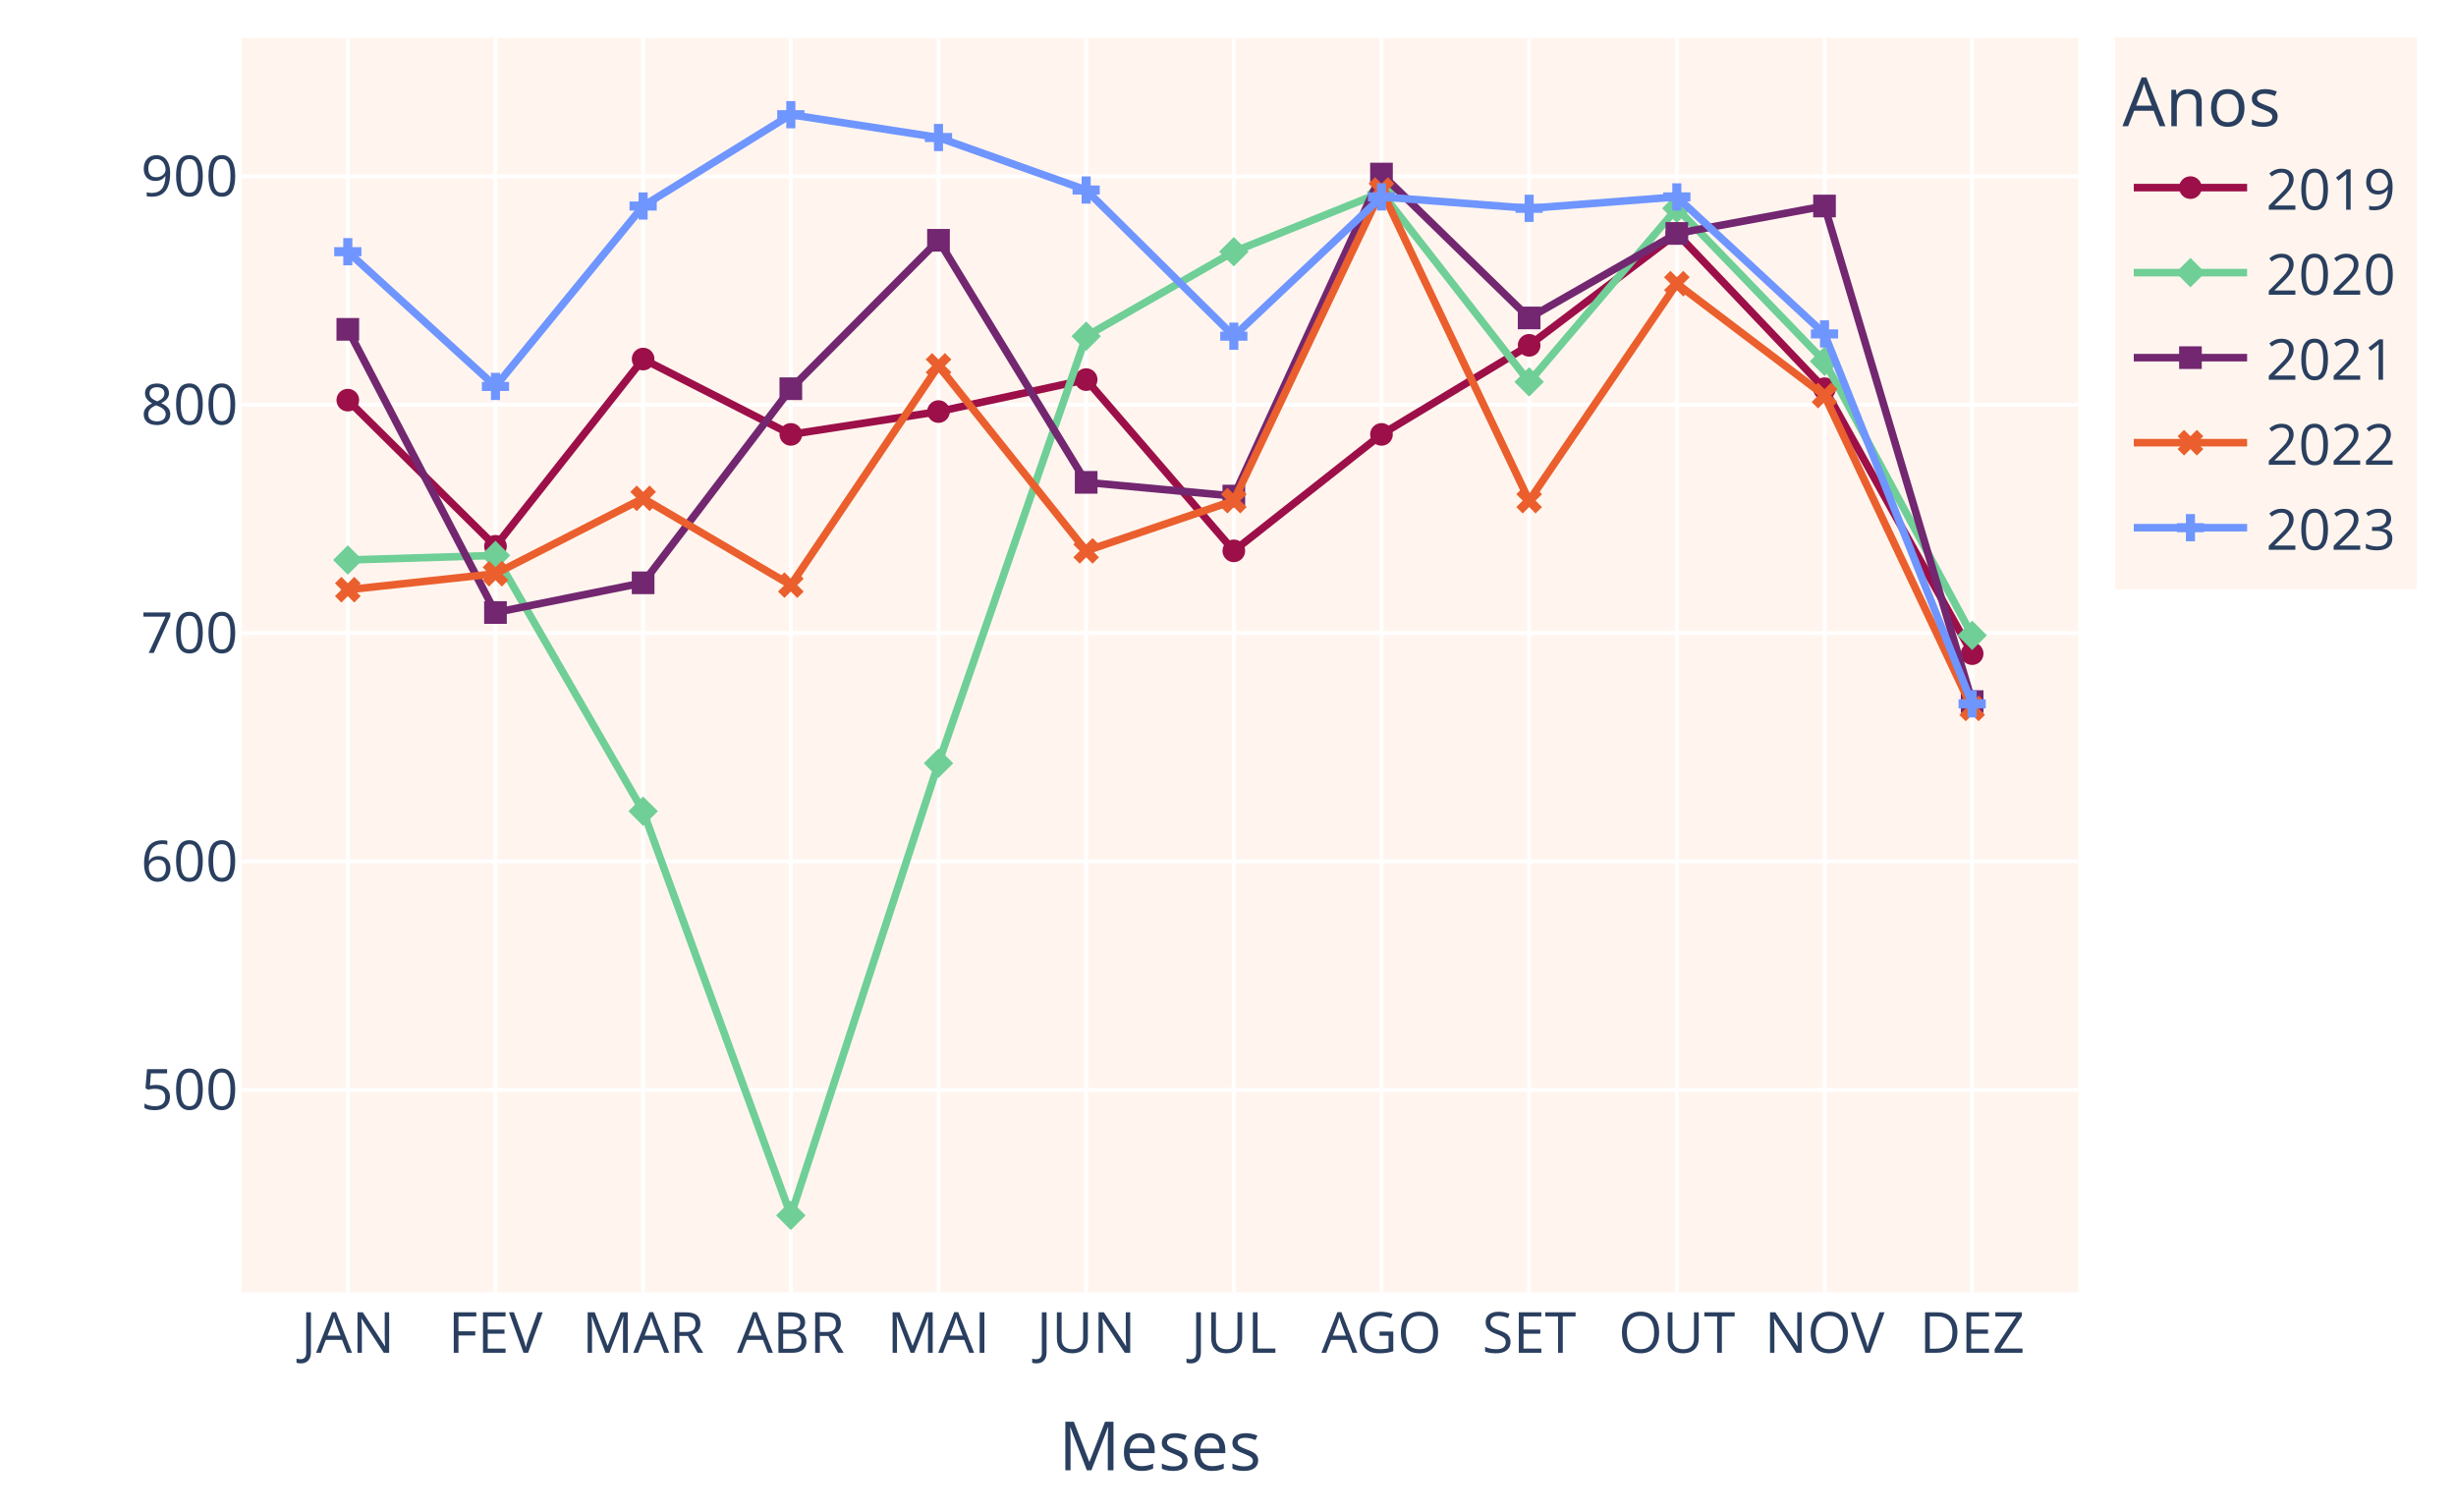
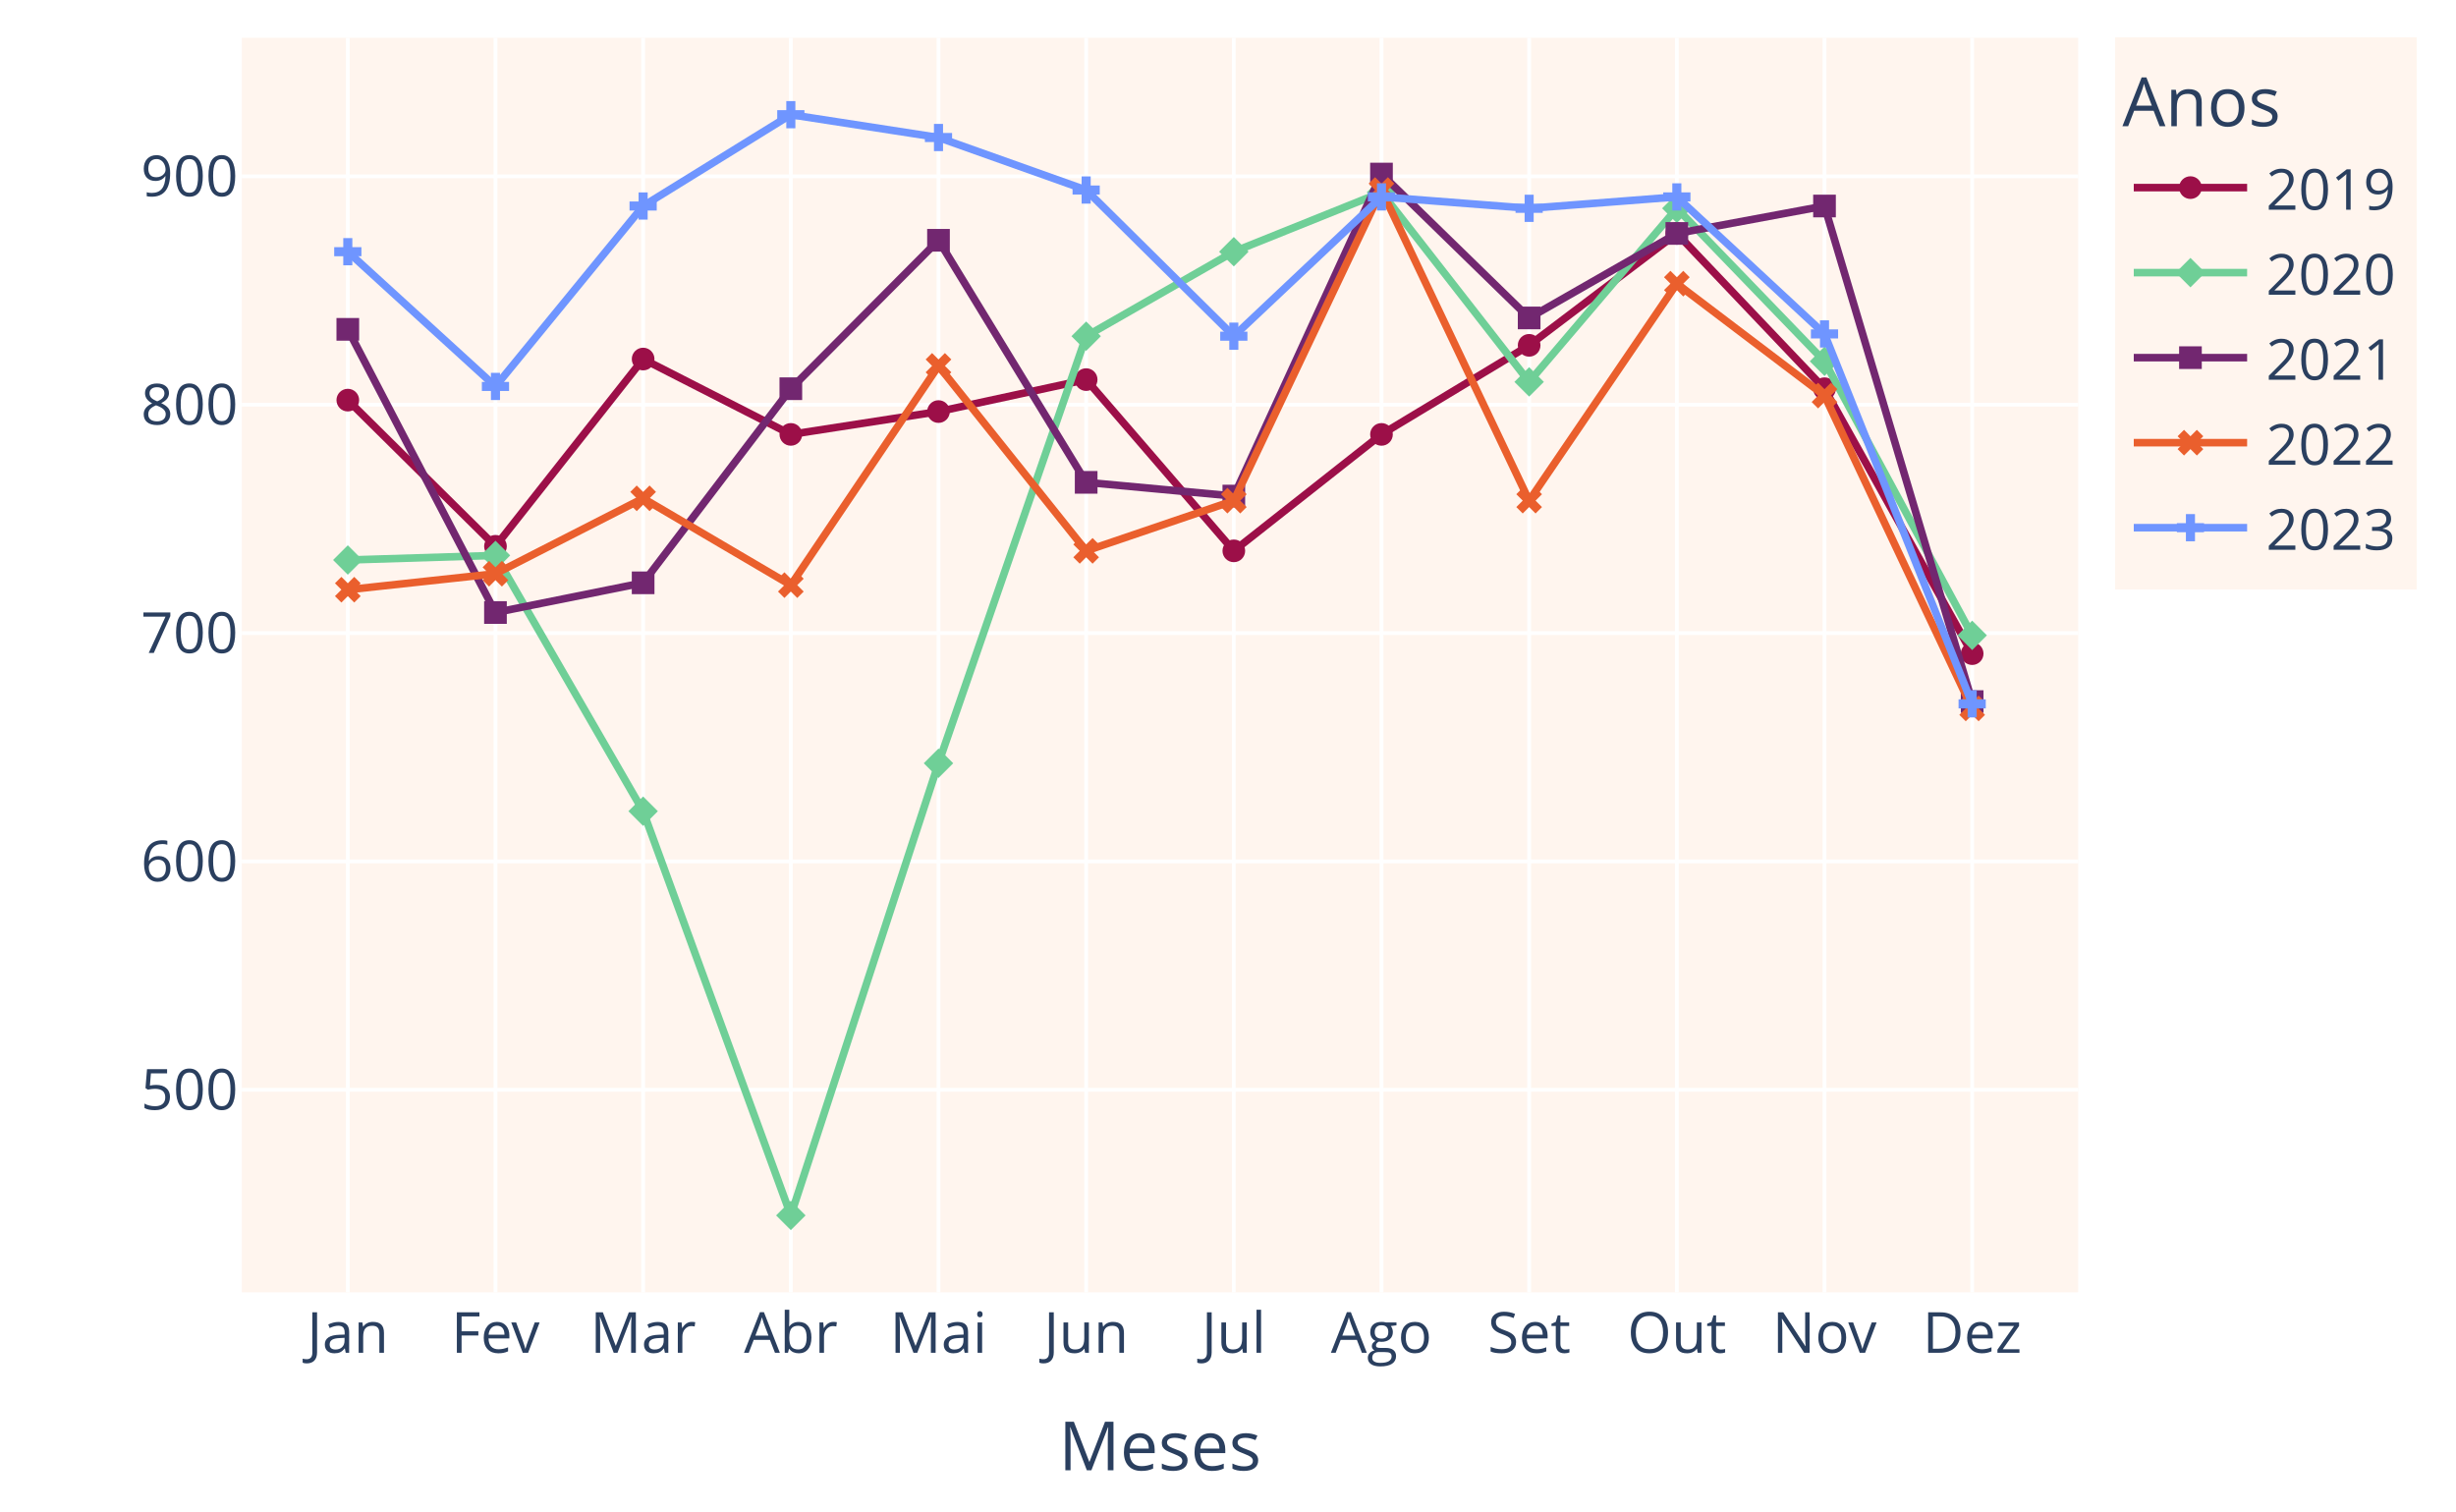
<svg xmlns="http://www.w3.org/2000/svg" class="main-svg" width="650" height="400" style="" viewBox="0 0 650 400">
  <rect x="0" y="0" width="650" height="400" style="fill: rgb(255, 255, 255); fill-opacity: 1;" />
-   <defs id="defs-9917a9">
+   <defs id="defs-5f6aaa">
    <g class="clips">
-       <clipPath id="clip9917a9xyplot" class="plotclip">
+       <clipPath id="clip5f6aaaxyplot" class="plotclip">
        <rect width="486" height="332" />
      </clipPath>
-       <clipPath class="axesclip" id="clip9917a9x">
+       <clipPath class="axesclip" id="clip5f6aaax">
        <rect x="64" y="0" width="486" height="400" />
      </clipPath>
-       <clipPath class="axesclip" id="clip9917a9y">
+       <clipPath class="axesclip" id="clip5f6aaay">
        <rect x="0" y="10" width="650" height="332" />
      </clipPath>
-       <clipPath class="axesclip" id="clip9917a9xy">
+       <clipPath class="axesclip" id="clip5f6aaaxy">
        <rect x="64" y="10" width="486" height="332" />
      </clipPath>
    </g>
    <g class="gradients" />
    <g class="patterns" />
  </defs>
  <g class="bglayer">
    <rect class="bg" x="64" y="10" width="486" height="332" style="fill: rgb(255, 245, 238); fill-opacity: 1; stroke-width: 0;" />
  </g>
  <g class="layer-below">
    <g class="imagelayer" />
    <g class="shapelayer" />
  </g>
  <g class="cartesianlayer">
    <g class="subplot xy">
      <g class="layer-subplot">
        <g class="shapelayer" />
        <g class="imagelayer" />
      </g>
      <g class="minor-gridlayer">
        <g class="x" />
        <g class="y" />
      </g>
      <g class="gridlayer">
        <g class="x">
          <path class="xgrid crisp" transform="translate(92.05,0)" d="M0,10v332" style="stroke: rgb(255, 255, 255); stroke-opacity: 1; stroke-width: 1px;" />
          <path class="xgrid crisp" transform="translate(131.13,0)" d="M0,10v332" style="stroke: rgb(255, 255, 255); stroke-opacity: 1; stroke-width: 1px;" />
          <path class="xgrid crisp" transform="translate(170.21,0)" d="M0,10v332" style="stroke: rgb(255, 255, 255); stroke-opacity: 1; stroke-width: 1px;" />
          <path class="xgrid crisp" transform="translate(209.3,0)" d="M0,10v332" style="stroke: rgb(255, 255, 255); stroke-opacity: 1; stroke-width: 1px;" />
          <path class="xgrid crisp" transform="translate(248.38,0)" d="M0,10v332" style="stroke: rgb(255, 255, 255); stroke-opacity: 1; stroke-width: 1px;" />
          <path class="xgrid crisp" transform="translate(287.46,0)" d="M0,10v332" style="stroke: rgb(255, 255, 255); stroke-opacity: 1; stroke-width: 1px;" />
          <path class="xgrid crisp" transform="translate(326.54,0)" d="M0,10v332" style="stroke: rgb(255, 255, 255); stroke-opacity: 1; stroke-width: 1px;" />
          <path class="xgrid crisp" transform="translate(365.62,0)" d="M0,10v332" style="stroke: rgb(255, 255, 255); stroke-opacity: 1; stroke-width: 1px;" />
          <path class="xgrid crisp" transform="translate(404.7,0)" d="M0,10v332" style="stroke: rgb(255, 255, 255); stroke-opacity: 1; stroke-width: 1px;" />
          <path class="xgrid crisp" transform="translate(443.79,0)" d="M0,10v332" style="stroke: rgb(255, 255, 255); stroke-opacity: 1; stroke-width: 1px;" />
          <path class="xgrid crisp" transform="translate(482.87,0)" d="M0,10v332" style="stroke: rgb(255, 255, 255); stroke-opacity: 1; stroke-width: 1px;" />
          <path class="xgrid crisp" transform="translate(521.95,0)" d="M0,10v332" style="stroke: rgb(255, 255, 255); stroke-opacity: 1; stroke-width: 1px;" />
        </g>
        <g class="y">
          <path class="ygrid crisp" transform="translate(0,288.41)" d="M64,0h486" style="stroke: rgb(255, 255, 255); stroke-opacity: 1; stroke-width: 1px;" />
          <path class="ygrid crisp" transform="translate(0,227.97)" d="M64,0h486" style="stroke: rgb(255, 255, 255); stroke-opacity: 1; stroke-width: 1px;" />
          <path class="ygrid crisp" transform="translate(0,167.54)" d="M64,0h486" style="stroke: rgb(255, 255, 255); stroke-opacity: 1; stroke-width: 1px;" />
          <path class="ygrid crisp" transform="translate(0,107.1)" d="M64,0h486" style="stroke: rgb(255, 255, 255); stroke-opacity: 1; stroke-width: 1px;" />
          <path class="ygrid crisp" transform="translate(0,46.67)" d="M64,0h486" style="stroke: rgb(255, 255, 255); stroke-opacity: 1; stroke-width: 1px;" />
        </g>
      </g>
      <g class="zerolinelayer" />
      <path class="xlines-below" />
      <path class="ylines-below" />
      <g class="overlines-below" />
      <g class="xaxislayer-below" />
      <g class="yaxislayer-below" />
      <g class="overaxes-below" />
-       <g class="plot" transform="translate(64,10)" clip-path="url(#clip9917a9xyplot)">
+       <g class="plot" transform="translate(64,10)" clip-path="url(#clip5f6aaaxyplot)">
        <g class="scatterlayer mlayer">
-           <g class="trace scatter tracefc7fb8" style="stroke-miterlimit: 2; opacity: 1;">
+           <g class="trace scatter trace9752d2" style="stroke-miterlimit: 2; opacity: 1;">
            <g class="fills" />
            <g class="errorbars" />
            <g class="lines">
              <path class="js-line" d="M28.05,95.89L67.13,134.57L106.21,85.02L145.3,104.96L184.38,98.92L223.46,90.46L262.54,135.78L301.62,104.96L340.7,81.39L379.79,51.78L418.87,92.87L457.95,162.98" style="vector-effect: none; fill: none; stroke: rgb(156, 15, 72); stroke-opacity: 1; stroke-width: 2px; opacity: 1;" />
            </g>
            <g class="points">
              <path class="point" transform="translate(28.05,95.89)" d="M3,0A3,3 0 1,1 0,-3A3,3 0 0,1 3,0Z" style="opacity: 1; stroke-width: 0px; fill: rgb(156, 15, 72); fill-opacity: 1;" />
              <path class="point" transform="translate(67.13,134.57)" d="M3,0A3,3 0 1,1 0,-3A3,3 0 0,1 3,0Z" style="opacity: 1; stroke-width: 0px; fill: rgb(156, 15, 72); fill-opacity: 1;" />
              <path class="point" transform="translate(106.21,85.02)" d="M3,0A3,3 0 1,1 0,-3A3,3 0 0,1 3,0Z" style="opacity: 1; stroke-width: 0px; fill: rgb(156, 15, 72); fill-opacity: 1;" />
              <path class="point" transform="translate(145.3,104.96)" d="M3,0A3,3 0 1,1 0,-3A3,3 0 0,1 3,0Z" style="opacity: 1; stroke-width: 0px; fill: rgb(156, 15, 72); fill-opacity: 1;" />
              <path class="point" transform="translate(184.38,98.92)" d="M3,0A3,3 0 1,1 0,-3A3,3 0 0,1 3,0Z" style="opacity: 1; stroke-width: 0px; fill: rgb(156, 15, 72); fill-opacity: 1;" />
              <path class="point" transform="translate(223.46,90.46)" d="M3,0A3,3 0 1,1 0,-3A3,3 0 0,1 3,0Z" style="opacity: 1; stroke-width: 0px; fill: rgb(156, 15, 72); fill-opacity: 1;" />
              <path class="point" transform="translate(262.54,135.78)" d="M3,0A3,3 0 1,1 0,-3A3,3 0 0,1 3,0Z" style="opacity: 1; stroke-width: 0px; fill: rgb(156, 15, 72); fill-opacity: 1;" />
              <path class="point" transform="translate(301.62,104.96)" d="M3,0A3,3 0 1,1 0,-3A3,3 0 0,1 3,0Z" style="opacity: 1; stroke-width: 0px; fill: rgb(156, 15, 72); fill-opacity: 1;" />
              <path class="point" transform="translate(340.7,81.39)" d="M3,0A3,3 0 1,1 0,-3A3,3 0 0,1 3,0Z" style="opacity: 1; stroke-width: 0px; fill: rgb(156, 15, 72); fill-opacity: 1;" />
              <path class="point" transform="translate(379.79,51.78)" d="M3,0A3,3 0 1,1 0,-3A3,3 0 0,1 3,0Z" style="opacity: 1; stroke-width: 0px; fill: rgb(156, 15, 72); fill-opacity: 1;" />
              <path class="point" transform="translate(418.87,92.87)" d="M3,0A3,3 0 1,1 0,-3A3,3 0 0,1 3,0Z" style="opacity: 1; stroke-width: 0px; fill: rgb(156, 15, 72); fill-opacity: 1;" />
              <path class="point" transform="translate(457.95,162.98)" d="M3,0A3,3 0 1,1 0,-3A3,3 0 0,1 3,0Z" style="opacity: 1; stroke-width: 0px; fill: rgb(156, 15, 72); fill-opacity: 1;" />
            </g>
            <g class="text" />
          </g>
-           <g class="trace scatter tracef3a051" style="stroke-miterlimit: 2; opacity: 1;">
+           <g class="trace scatter trace618e22" style="stroke-miterlimit: 2; opacity: 1;">
            <g class="fills" />
            <g class="errorbars" />
            <g class="lines">
              <path class="js-line" d="M28.05,138.2L67.13,136.99L106.21,204.68L145.3,311.65L184.38,191.99L223.46,78.97L262.54,56.61L301.62,40.9L340.7,91.06L379.79,45.13L418.87,85.62L457.95,158.14" style="vector-effect: none; fill: none; stroke: rgb(111, 207, 151); stroke-opacity: 1; stroke-width: 2px; opacity: 1;" />
            </g>
            <g class="points">
              <path class="point" transform="translate(28.05,138.2)" d="M3.9,0L0,3.9L-3.9,0L0,-3.9Z" style="opacity: 1; stroke-width: 0px; fill: rgb(111, 207, 151); fill-opacity: 1;" />
              <path class="point" transform="translate(67.13,136.99)" d="M3.9,0L0,3.9L-3.9,0L0,-3.9Z" style="opacity: 1; stroke-width: 0px; fill: rgb(111, 207, 151); fill-opacity: 1;" />
              <path class="point" transform="translate(106.21,204.68)" d="M3.9,0L0,3.9L-3.9,0L0,-3.9Z" style="opacity: 1; stroke-width: 0px; fill: rgb(111, 207, 151); fill-opacity: 1;" />
              <path class="point" transform="translate(145.3,311.65)" d="M3.9,0L0,3.9L-3.9,0L0,-3.9Z" style="opacity: 1; stroke-width: 0px; fill: rgb(111, 207, 151); fill-opacity: 1;" />
              <path class="point" transform="translate(184.38,191.99)" d="M3.9,0L0,3.9L-3.9,0L0,-3.9Z" style="opacity: 1; stroke-width: 0px; fill: rgb(111, 207, 151); fill-opacity: 1;" />
              <path class="point" transform="translate(223.46,78.97)" d="M3.9,0L0,3.9L-3.9,0L0,-3.9Z" style="opacity: 1; stroke-width: 0px; fill: rgb(111, 207, 151); fill-opacity: 1;" />
              <path class="point" transform="translate(262.54,56.61)" d="M3.9,0L0,3.9L-3.9,0L0,-3.9Z" style="opacity: 1; stroke-width: 0px; fill: rgb(111, 207, 151); fill-opacity: 1;" />
              <path class="point" transform="translate(301.62,40.9)" d="M3.9,0L0,3.9L-3.9,0L0,-3.9Z" style="opacity: 1; stroke-width: 0px; fill: rgb(111, 207, 151); fill-opacity: 1;" />
              <path class="point" transform="translate(340.7,91.06)" d="M3.9,0L0,3.9L-3.9,0L0,-3.9Z" style="opacity: 1; stroke-width: 0px; fill: rgb(111, 207, 151); fill-opacity: 1;" />
              <path class="point" transform="translate(379.79,45.13)" d="M3.9,0L0,3.9L-3.9,0L0,-3.9Z" style="opacity: 1; stroke-width: 0px; fill: rgb(111, 207, 151); fill-opacity: 1;" />
              <path class="point" transform="translate(418.87,85.62)" d="M3.9,0L0,3.9L-3.9,0L0,-3.9Z" style="opacity: 1; stroke-width: 0px; fill: rgb(111, 207, 151); fill-opacity: 1;" />
              <path class="point" transform="translate(457.95,158.14)" d="M3.9,0L0,3.9L-3.9,0L0,-3.9Z" style="opacity: 1; stroke-width: 0px; fill: rgb(111, 207, 151); fill-opacity: 1;" />
            </g>
            <g class="text" />
          </g>
-           <g class="trace scatter tracebcbc3a" style="stroke-miterlimit: 2; opacity: 1;">
+           <g class="trace scatter traced96bdb" style="stroke-miterlimit: 2; opacity: 1;">
            <g class="fills" />
            <g class="errorbars" />
            <g class="lines">
              <path class="js-line" d="M28.05,77.16L67.13,152.1L106.21,144.24L145.3,92.87L184.38,53.59L223.46,117.65L262.54,121.28L301.62,36.06L340.7,74.14L379.79,51.78L418.87,44.52L457.95,175.67" style="vector-effect: none; fill: none; stroke: rgb(114, 39, 112); stroke-opacity: 1; stroke-width: 2px; opacity: 1;" />
            </g>
            <g class="points">
              <path class="point" transform="translate(28.05,77.16)" d="M3,3H-3V-3H3Z" style="opacity: 1; stroke-width: 0px; fill: rgb(114, 39, 112); fill-opacity: 1;" />
              <path class="point" transform="translate(67.13,152.1)" d="M3,3H-3V-3H3Z" style="opacity: 1; stroke-width: 0px; fill: rgb(114, 39, 112); fill-opacity: 1;" />
              <path class="point" transform="translate(106.21,144.24)" d="M3,3H-3V-3H3Z" style="opacity: 1; stroke-width: 0px; fill: rgb(114, 39, 112); fill-opacity: 1;" />
              <path class="point" transform="translate(145.3,92.87)" d="M3,3H-3V-3H3Z" style="opacity: 1; stroke-width: 0px; fill: rgb(114, 39, 112); fill-opacity: 1;" />
              <path class="point" transform="translate(184.38,53.59)" d="M3,3H-3V-3H3Z" style="opacity: 1; stroke-width: 0px; fill: rgb(114, 39, 112); fill-opacity: 1;" />
              <path class="point" transform="translate(223.46,117.65)" d="M3,3H-3V-3H3Z" style="opacity: 1; stroke-width: 0px; fill: rgb(114, 39, 112); fill-opacity: 1;" />
              <path class="point" transform="translate(262.54,121.28)" d="M3,3H-3V-3H3Z" style="opacity: 1; stroke-width: 0px; fill: rgb(114, 39, 112); fill-opacity: 1;" />
              <path class="point" transform="translate(301.62,36.06)" d="M3,3H-3V-3H3Z" style="opacity: 1; stroke-width: 0px; fill: rgb(114, 39, 112); fill-opacity: 1;" />
              <path class="point" transform="translate(340.7,74.14)" d="M3,3H-3V-3H3Z" style="opacity: 1; stroke-width: 0px; fill: rgb(114, 39, 112); fill-opacity: 1;" />
              <path class="point" transform="translate(379.79,51.78)" d="M3,3H-3V-3H3Z" style="opacity: 1; stroke-width: 0px; fill: rgb(114, 39, 112); fill-opacity: 1;" />
              <path class="point" transform="translate(418.87,44.52)" d="M3,3H-3V-3H3Z" style="opacity: 1; stroke-width: 0px; fill: rgb(114, 39, 112); fill-opacity: 1;" />
              <path class="point" transform="translate(457.95,175.67)" d="M3,3H-3V-3H3Z" style="opacity: 1; stroke-width: 0px; fill: rgb(114, 39, 112); fill-opacity: 1;" />
            </g>
            <g class="text" />
          </g>
-           <g class="trace scatter trace57b2f9" style="stroke-miterlimit: 2; opacity: 1;">
+           <g class="trace scatter tracecbeb0f" style="stroke-miterlimit: 2; opacity: 1;">
            <g class="fills" />
            <g class="errorbars" />
            <g class="lines">
              <path class="js-line" d="M28.05,146.06L67.13,141.83L106.21,121.88L145.3,144.85L184.38,86.83L223.46,135.78L262.54,122.49L301.62,40.29L340.7,122.49L379.79,65.07L418.87,94.69L457.95,177.48" style="vector-effect: none; fill: none; stroke: rgb(234, 95, 45); stroke-opacity: 1; stroke-width: 2px; opacity: 1;" />
            </g>
            <g class="points">
              <path class="point" transform="translate(28.05,146.06)" d="M0,1.7l1.7,1.7l1.7,-1.7l-1.7,-1.7l1.7,-1.7l-1.7,-1.7l-1.7,1.7l-1.7,-1.7l-1.7,1.7l1.7,1.7l-1.7,1.7l1.7,1.7Z" style="opacity: 1; stroke-width: 0px; fill: rgb(234, 95, 45); fill-opacity: 1;" />
              <path class="point" transform="translate(67.13,141.83)" d="M0,1.7l1.7,1.7l1.7,-1.7l-1.7,-1.7l1.7,-1.7l-1.7,-1.7l-1.7,1.7l-1.7,-1.7l-1.7,1.7l1.7,1.7l-1.7,1.7l1.7,1.7Z" style="opacity: 1; stroke-width: 0px; fill: rgb(234, 95, 45); fill-opacity: 1;" />
              <path class="point" transform="translate(106.21,121.88)" d="M0,1.7l1.7,1.7l1.7,-1.7l-1.7,-1.7l1.7,-1.7l-1.7,-1.7l-1.7,1.7l-1.7,-1.7l-1.7,1.7l1.7,1.7l-1.7,1.7l1.7,1.7Z" style="opacity: 1; stroke-width: 0px; fill: rgb(234, 95, 45); fill-opacity: 1;" />
              <path class="point" transform="translate(145.3,144.85)" d="M0,1.7l1.7,1.7l1.7,-1.7l-1.7,-1.7l1.7,-1.7l-1.7,-1.7l-1.7,1.7l-1.7,-1.7l-1.7,1.7l1.7,1.7l-1.7,1.7l1.7,1.7Z" style="opacity: 1; stroke-width: 0px; fill: rgb(234, 95, 45); fill-opacity: 1;" />
              <path class="point" transform="translate(184.38,86.83)" d="M0,1.7l1.7,1.7l1.7,-1.7l-1.7,-1.7l1.7,-1.7l-1.7,-1.7l-1.7,1.7l-1.7,-1.7l-1.7,1.7l1.7,1.7l-1.7,1.7l1.7,1.7Z" style="opacity: 1; stroke-width: 0px; fill: rgb(234, 95, 45); fill-opacity: 1;" />
              <path class="point" transform="translate(223.46,135.78)" d="M0,1.7l1.7,1.7l1.7,-1.7l-1.7,-1.7l1.7,-1.7l-1.7,-1.7l-1.7,1.7l-1.7,-1.7l-1.7,1.7l1.7,1.7l-1.7,1.7l1.7,1.7Z" style="opacity: 1; stroke-width: 0px; fill: rgb(234, 95, 45); fill-opacity: 1;" />
              <path class="point" transform="translate(262.54,122.49)" d="M0,1.7l1.7,1.7l1.7,-1.7l-1.7,-1.7l1.7,-1.7l-1.7,-1.7l-1.7,1.7l-1.7,-1.7l-1.7,1.7l1.7,1.7l-1.7,1.7l1.7,1.7Z" style="opacity: 1; stroke-width: 0px; fill: rgb(234, 95, 45); fill-opacity: 1;" />
              <path class="point" transform="translate(301.62,40.29)" d="M0,1.7l1.7,1.7l1.7,-1.7l-1.7,-1.7l1.7,-1.7l-1.7,-1.7l-1.7,1.7l-1.7,-1.7l-1.7,1.7l1.7,1.7l-1.7,1.7l1.7,1.7Z" style="opacity: 1; stroke-width: 0px; fill: rgb(234, 95, 45); fill-opacity: 1;" />
              <path class="point" transform="translate(340.7,122.49)" d="M0,1.7l1.7,1.7l1.7,-1.7l-1.7,-1.7l1.7,-1.7l-1.7,-1.7l-1.7,1.7l-1.7,-1.7l-1.7,1.7l1.7,1.7l-1.7,1.7l1.7,1.7Z" style="opacity: 1; stroke-width: 0px; fill: rgb(234, 95, 45); fill-opacity: 1;" />
              <path class="point" transform="translate(379.79,65.07)" d="M0,1.7l1.7,1.7l1.7,-1.7l-1.7,-1.7l1.7,-1.7l-1.7,-1.7l-1.7,1.7l-1.7,-1.7l-1.7,1.7l1.7,1.7l-1.7,1.7l1.7,1.7Z" style="opacity: 1; stroke-width: 0px; fill: rgb(234, 95, 45); fill-opacity: 1;" />
              <path class="point" transform="translate(418.87,94.69)" d="M0,1.7l1.7,1.7l1.7,-1.7l-1.7,-1.7l1.7,-1.7l-1.7,-1.7l-1.7,1.7l-1.7,-1.7l-1.7,1.7l1.7,1.7l-1.7,1.7l1.7,1.7Z" style="opacity: 1; stroke-width: 0px; fill: rgb(234, 95, 45); fill-opacity: 1;" />
              <path class="point" transform="translate(457.95,177.48)" d="M0,1.7l1.7,1.7l1.7,-1.7l-1.7,-1.7l1.7,-1.7l-1.7,-1.7l-1.7,1.7l-1.7,-1.7l-1.7,1.7l1.7,1.7l-1.7,1.7l1.7,1.7Z" style="opacity: 1; stroke-width: 0px; fill: rgb(234, 95, 45); fill-opacity: 1;" />
            </g>
            <g class="text" />
          </g>
-           <g class="trace scatter trace5f14e7" style="stroke-miterlimit: 2; opacity: 1;">
+           <g class="trace scatter traced05e11" style="stroke-miterlimit: 2; opacity: 1;">
            <g class="fills" />
            <g class="errorbars" />
            <g class="lines">
              <path class="js-line" d="M28.05,56.61L67.13,92.27L106.21,44.52L145.3,20.35L184.38,26.39L223.46,40.29L262.54,78.97L301.62,42.11L340.7,45.13L379.79,42.11L418.87,78.37L457.95,176.27" style="vector-effect: none; fill: none; stroke: rgb(111, 149, 255); stroke-opacity: 1; stroke-width: 2px; opacity: 1;" />
            </g>
            <g class="points">
              <path class="point" transform="translate(28.05,56.61)" d="M3.6,1.2H1.2V3.6H-1.2V1.2H-3.6V-1.2H-1.2V-3.6H1.2V-1.2H3.6Z" style="opacity: 1; stroke-width: 0px; fill: rgb(111, 149, 255); fill-opacity: 1;" />
              <path class="point" transform="translate(67.13,92.27)" d="M3.6,1.2H1.2V3.6H-1.2V1.2H-3.6V-1.2H-1.2V-3.6H1.2V-1.2H3.6Z" style="opacity: 1; stroke-width: 0px; fill: rgb(111, 149, 255); fill-opacity: 1;" />
              <path class="point" transform="translate(106.21,44.52)" d="M3.6,1.2H1.2V3.6H-1.2V1.2H-3.6V-1.2H-1.2V-3.6H1.2V-1.2H3.6Z" style="opacity: 1; stroke-width: 0px; fill: rgb(111, 149, 255); fill-opacity: 1;" />
              <path class="point" transform="translate(145.3,20.35)" d="M3.6,1.2H1.2V3.6H-1.2V1.2H-3.6V-1.2H-1.2V-3.6H1.2V-1.2H3.6Z" style="opacity: 1; stroke-width: 0px; fill: rgb(111, 149, 255); fill-opacity: 1;" />
              <path class="point" transform="translate(184.38,26.39)" d="M3.6,1.2H1.2V3.6H-1.2V1.2H-3.6V-1.2H-1.2V-3.6H1.2V-1.2H3.6Z" style="opacity: 1; stroke-width: 0px; fill: rgb(111, 149, 255); fill-opacity: 1;" />
              <path class="point" transform="translate(223.46,40.29)" d="M3.6,1.2H1.2V3.6H-1.2V1.2H-3.6V-1.2H-1.2V-3.6H1.2V-1.2H3.6Z" style="opacity: 1; stroke-width: 0px; fill: rgb(111, 149, 255); fill-opacity: 1;" />
              <path class="point" transform="translate(262.54,78.97)" d="M3.6,1.2H1.2V3.6H-1.2V1.2H-3.6V-1.2H-1.2V-3.6H1.2V-1.2H3.6Z" style="opacity: 1; stroke-width: 0px; fill: rgb(111, 149, 255); fill-opacity: 1;" />
              <path class="point" transform="translate(301.62,42.11)" d="M3.6,1.2H1.2V3.6H-1.2V1.2H-3.6V-1.2H-1.2V-3.6H1.2V-1.2H3.6Z" style="opacity: 1; stroke-width: 0px; fill: rgb(111, 149, 255); fill-opacity: 1;" />
              <path class="point" transform="translate(340.7,45.13)" d="M3.6,1.2H1.2V3.6H-1.2V1.2H-3.6V-1.2H-1.2V-3.6H1.2V-1.2H3.6Z" style="opacity: 1; stroke-width: 0px; fill: rgb(111, 149, 255); fill-opacity: 1;" />
              <path class="point" transform="translate(379.79,42.11)" d="M3.6,1.2H1.2V3.6H-1.2V1.2H-3.6V-1.2H-1.2V-3.6H1.2V-1.2H3.6Z" style="opacity: 1; stroke-width: 0px; fill: rgb(111, 149, 255); fill-opacity: 1;" />
              <path class="point" transform="translate(418.87,78.37)" d="M3.6,1.2H1.2V3.6H-1.2V1.2H-3.6V-1.2H-1.2V-3.6H1.2V-1.2H3.6Z" style="opacity: 1; stroke-width: 0px; fill: rgb(111, 149, 255); fill-opacity: 1;" />
              <path class="point" transform="translate(457.95,176.27)" d="M3.6,1.2H1.2V3.6H-1.2V1.2H-3.6V-1.2H-1.2V-3.6H1.2V-1.2H3.6Z" style="opacity: 1; stroke-width: 0px; fill: rgb(111, 149, 255); fill-opacity: 1;" />
            </g>
            <g class="text" />
          </g>
        </g>
      </g>
      <g class="overplot" />
      <path class="xlines-above crisp" d="M0,0" style="fill: none;" />
      <path class="ylines-above crisp" d="M0,0" style="fill: none;" />
      <g class="overlines-above" />
      <g class="xaxislayer-above">
        <g class="xtick">
-           <text text-anchor="middle" x="0" y="358" transform="translate(92.05,0)" style="font-family: 'Open Sans', verdana, arial, sans-serif; font-size: 15px; fill: rgb(42, 63, 95); fill-opacity: 1; white-space: pre; opacity: 1;">JAN</text>
-         </g>
-         <g class="xtick">
-           <text text-anchor="middle" x="0" y="358" transform="translate(131.13,0)" style="font-family: 'Open Sans', verdana, arial, sans-serif; font-size: 15px; fill: rgb(42, 63, 95); fill-opacity: 1; white-space: pre; opacity: 1;">FEV</text>
-         </g>
-         <g class="xtick">
-           <text text-anchor="middle" x="0" y="358" transform="translate(170.21,0)" style="font-family: 'Open Sans', verdana, arial, sans-serif; font-size: 15px; fill: rgb(42, 63, 95); fill-opacity: 1; white-space: pre; opacity: 1;">MAR</text>
-         </g>
-         <g class="xtick">
-           <text text-anchor="middle" x="0" y="358" transform="translate(209.3,0)" style="font-family: 'Open Sans', verdana, arial, sans-serif; font-size: 15px; fill: rgb(42, 63, 95); fill-opacity: 1; white-space: pre; opacity: 1;">ABR</text>
-         </g>
-         <g class="xtick">
-           <text text-anchor="middle" x="0" y="358" transform="translate(248.38,0)" style="font-family: 'Open Sans', verdana, arial, sans-serif; font-size: 15px; fill: rgb(42, 63, 95); fill-opacity: 1; white-space: pre; opacity: 1;">MAI</text>
-         </g>
-         <g class="xtick">
-           <text text-anchor="middle" x="0" y="358" transform="translate(287.46,0)" style="font-family: 'Open Sans', verdana, arial, sans-serif; font-size: 15px; fill: rgb(42, 63, 95); fill-opacity: 1; white-space: pre; opacity: 1;">JUN</text>
-         </g>
-         <g class="xtick">
-           <text text-anchor="middle" x="0" y="358" transform="translate(326.54,0)" style="font-family: 'Open Sans', verdana, arial, sans-serif; font-size: 15px; fill: rgb(42, 63, 95); fill-opacity: 1; white-space: pre; opacity: 1;">JUL</text>
-         </g>
-         <g class="xtick">
-           <text text-anchor="middle" x="0" y="358" transform="translate(365.62,0)" style="font-family: 'Open Sans', verdana, arial, sans-serif; font-size: 15px; fill: rgb(42, 63, 95); fill-opacity: 1; white-space: pre; opacity: 1;">AGO</text>
-         </g>
-         <g class="xtick">
-           <text text-anchor="middle" x="0" y="358" transform="translate(404.7,0)" style="font-family: 'Open Sans', verdana, arial, sans-serif; font-size: 15px; fill: rgb(42, 63, 95); fill-opacity: 1; white-space: pre; opacity: 1;">SET</text>
-         </g>
-         <g class="xtick">
-           <text text-anchor="middle" x="0" y="358" transform="translate(443.79,0)" style="font-family: 'Open Sans', verdana, arial, sans-serif; font-size: 15px; fill: rgb(42, 63, 95); fill-opacity: 1; white-space: pre; opacity: 1;">OUT</text>
-         </g>
-         <g class="xtick">
-           <text text-anchor="middle" x="0" y="358" transform="translate(482.87,0)" style="font-family: 'Open Sans', verdana, arial, sans-serif; font-size: 15px; fill: rgb(42, 63, 95); fill-opacity: 1; white-space: pre; opacity: 1;">NOV</text>
-         </g>
-         <g class="xtick">
-           <text text-anchor="middle" x="0" y="358" transform="translate(521.95,0)" style="font-family: 'Open Sans', verdana, arial, sans-serif; font-size: 15px; fill: rgb(42, 63, 95); fill-opacity: 1; white-space: pre; opacity: 1;">DEZ</text>
+           <text text-anchor="middle" x="0" y="358" transform="translate(92.05,0)" style="font-family: 'Open Sans', verdana, arial, sans-serif; font-size: 15px; fill: rgb(42, 63, 95); fill-opacity: 1; white-space: pre; opacity: 1;">Jan</text>
+         </g>
+         <g class="xtick">
+           <text text-anchor="middle" x="0" y="358" transform="translate(131.13,0)" style="font-family: 'Open Sans', verdana, arial, sans-serif; font-size: 15px; fill: rgb(42, 63, 95); fill-opacity: 1; white-space: pre; opacity: 1;">Fev</text>
+         </g>
+         <g class="xtick">
+           <text text-anchor="middle" x="0" y="358" transform="translate(170.21,0)" style="font-family: 'Open Sans', verdana, arial, sans-serif; font-size: 15px; fill: rgb(42, 63, 95); fill-opacity: 1; white-space: pre; opacity: 1;">Mar</text>
+         </g>
+         <g class="xtick">
+           <text text-anchor="middle" x="0" y="358" transform="translate(209.3,0)" style="font-family: 'Open Sans', verdana, arial, sans-serif; font-size: 15px; fill: rgb(42, 63, 95); fill-opacity: 1; white-space: pre; opacity: 1;">Abr</text>
+         </g>
+         <g class="xtick">
+           <text text-anchor="middle" x="0" y="358" transform="translate(248.38,0)" style="font-family: 'Open Sans', verdana, arial, sans-serif; font-size: 15px; fill: rgb(42, 63, 95); fill-opacity: 1; white-space: pre; opacity: 1;">Mai</text>
+         </g>
+         <g class="xtick">
+           <text text-anchor="middle" x="0" y="358" transform="translate(287.46,0)" style="font-family: 'Open Sans', verdana, arial, sans-serif; font-size: 15px; fill: rgb(42, 63, 95); fill-opacity: 1; white-space: pre; opacity: 1;">Jun</text>
+         </g>
+         <g class="xtick">
+           <text text-anchor="middle" x="0" y="358" transform="translate(326.54,0)" style="font-family: 'Open Sans', verdana, arial, sans-serif; font-size: 15px; fill: rgb(42, 63, 95); fill-opacity: 1; white-space: pre; opacity: 1;">Jul</text>
+         </g>
+         <g class="xtick">
+           <text text-anchor="middle" x="0" y="358" transform="translate(365.62,0)" style="font-family: 'Open Sans', verdana, arial, sans-serif; font-size: 15px; fill: rgb(42, 63, 95); fill-opacity: 1; white-space: pre; opacity: 1;">Ago</text>
+         </g>
+         <g class="xtick">
+           <text text-anchor="middle" x="0" y="358" transform="translate(404.7,0)" style="font-family: 'Open Sans', verdana, arial, sans-serif; font-size: 15px; fill: rgb(42, 63, 95); fill-opacity: 1; white-space: pre; opacity: 1;">Set</text>
+         </g>
+         <g class="xtick">
+           <text text-anchor="middle" x="0" y="358" transform="translate(443.79,0)" style="font-family: 'Open Sans', verdana, arial, sans-serif; font-size: 15px; fill: rgb(42, 63, 95); fill-opacity: 1; white-space: pre; opacity: 1;">Out</text>
+         </g>
+         <g class="xtick">
+           <text text-anchor="middle" x="0" y="358" transform="translate(482.87,0)" style="font-family: 'Open Sans', verdana, arial, sans-serif; font-size: 15px; fill: rgb(42, 63, 95); fill-opacity: 1; white-space: pre; opacity: 1;">Nov</text>
+         </g>
+         <g class="xtick">
+           <text text-anchor="middle" x="0" y="358" transform="translate(521.95,0)" style="font-family: 'Open Sans', verdana, arial, sans-serif; font-size: 15px; fill: rgb(42, 63, 95); fill-opacity: 1; white-space: pre; opacity: 1;">Dez</text>
        </g>
      </g>
      <g class="yaxislayer-above">
        <g class="ytick">
          <text text-anchor="end" x="63" y="5.25" transform="translate(0,288.41)" style="font-family: 'Open Sans', verdana, arial, sans-serif; font-size: 15px; fill: rgb(42, 63, 95); fill-opacity: 1; white-space: pre; opacity: 1;">500</text>
        </g>
        <g class="ytick">
          <text text-anchor="end" x="63" y="5.25" style="font-family: 'Open Sans', verdana, arial, sans-serif; font-size: 15px; fill: rgb(42, 63, 95); fill-opacity: 1; white-space: pre; opacity: 1;" transform="translate(0,227.97)">600</text>
        </g>
        <g class="ytick">
          <text text-anchor="end" x="63" y="5.25" style="font-family: 'Open Sans', verdana, arial, sans-serif; font-size: 15px; fill: rgb(42, 63, 95); fill-opacity: 1; white-space: pre; opacity: 1;" transform="translate(0,167.54)">700</text>
        </g>
        <g class="ytick">
          <text text-anchor="end" x="63" y="5.25" style="font-family: 'Open Sans', verdana, arial, sans-serif; font-size: 15px; fill: rgb(42, 63, 95); fill-opacity: 1; white-space: pre; opacity: 1;" transform="translate(0,107.1)">800</text>
        </g>
        <g class="ytick">
          <text text-anchor="end" x="63" y="5.25" style="font-family: 'Open Sans', verdana, arial, sans-serif; font-size: 15px; fill: rgb(42, 63, 95); fill-opacity: 1; white-space: pre; opacity: 1;" transform="translate(0,46.67)">900</text>
        </g>
      </g>
      <g class="overaxes-above" />
    </g>
  </g>
  <g class="polarlayer" />
  <g class="smithlayer" />
  <g class="ternarylayer" />
  <g class="geolayer" />
  <g class="funnelarealayer" />
  <g class="pielayer" />
  <g class="iciclelayer" />
  <g class="treemaplayer" />
  <g class="sunburstlayer" />
  <g class="glimages" />
-   <defs id="topdefs-9917a9">
+   <defs id="topdefs-5f6aaa">
    <g class="clips" />
-     <clipPath id="legend9917a9">
+     <clipPath id="legend5f6aaa">
      <rect width="80" height="146" x="0" y="0" />
    </clipPath>
  </defs>
  <g class="layer-above">
    <g class="imagelayer" />
    <g class="shapelayer" />
  </g>
  <g class="infolayer">
    <g class="legend" pointer-events="all" transform="translate(559.72,10)">
      <rect class="bg" shape-rendering="crispEdges" width="80" height="146" x="0" y="0" style="stroke: rgb(68, 68, 68); stroke-opacity: 1; fill: rgb(255, 245, 238); fill-opacity: 1; stroke-width: 0px;" />
-       <g class="scrollbox" transform="" clip-path="url(#legend9917a9)">
+       <g class="scrollbox" transform="" clip-path="url(#legend5f6aaa)">
        <text class="legendtitletext" text-anchor="start" x="2" y="23.4" style="font-family: 'Open Sans', verdana, arial, sans-serif; font-size: 18px; fill: rgb(42, 63, 95); fill-opacity: 1; white-space: pre;">Anos</text>
        <g class="groups" transform="">
          <g class="traces" transform="translate(0,39.65)" style="opacity: 1;">
            <text class="legendtext" text-anchor="start" x="40" y="5.85" style="font-family: 'Open Sans', verdana, arial, sans-serif; font-size: 15px; fill: rgb(42, 63, 95); fill-opacity: 1; white-space: pre;">2019</text>
            <g class="layers" style="opacity: 1;">
              <g class="legendfill" />
              <g class="legendlines">
                <path class="js-line" d="M5,0h30" style="fill: none; stroke: rgb(156, 15, 72); stroke-opacity: 1; stroke-width: 2px;" />
              </g>
              <g class="legendsymbols">
                <g class="legendpoints">
                  <path class="scatterpts" transform="translate(20,0)" d="M3,0A3,3 0 1,1 0,-3A3,3 0 0,1 3,0Z" style="opacity: 1; stroke-width: 0px; fill: rgb(156, 15, 72); fill-opacity: 1;" />
                </g>
              </g>
            </g>
            <rect class="legendtoggle" x="0" y="-11.25" width="74.734" height="22.5" style="fill: rgb(0, 0, 0); fill-opacity: 0;" />
          </g>
        </g>
        <g class="groups" transform="">
          <g class="traces" transform="translate(0,62.15)" style="opacity: 1;">
            <text class="legendtext" text-anchor="start" x="40" y="5.85" style="font-family: 'Open Sans', verdana, arial, sans-serif; font-size: 15px; fill: rgb(42, 63, 95); fill-opacity: 1; white-space: pre;">2020</text>
            <g class="layers" style="opacity: 1;">
              <g class="legendfill" />
              <g class="legendlines">
                <path class="js-line" d="M5,0h30" style="fill: none; stroke: rgb(111, 207, 151); stroke-opacity: 1; stroke-width: 2px;" />
              </g>
              <g class="legendsymbols">
                <g class="legendpoints">
                  <path class="scatterpts" transform="translate(20,0)" d="M3.9,0L0,3.9L-3.9,0L0,-3.9Z" style="opacity: 1; stroke-width: 0px; fill: rgb(111, 207, 151); fill-opacity: 1;" />
                </g>
              </g>
            </g>
            <rect class="legendtoggle" x="0" y="-11.25" width="74.734" height="22.5" style="fill: rgb(0, 0, 0); fill-opacity: 0;" />
          </g>
        </g>
        <g class="groups" transform="">
          <g class="traces" transform="translate(0,84.65)" style="opacity: 1;">
            <text class="legendtext" text-anchor="start" x="40" y="5.85" style="font-family: 'Open Sans', verdana, arial, sans-serif; font-size: 15px; fill: rgb(42, 63, 95); fill-opacity: 1; white-space: pre;">2021</text>
            <g class="layers" style="opacity: 1;">
              <g class="legendfill" />
              <g class="legendlines">
                <path class="js-line" d="M5,0h30" style="fill: none; stroke: rgb(114, 39, 112); stroke-opacity: 1; stroke-width: 2px;" />
              </g>
              <g class="legendsymbols">
                <g class="legendpoints">
                  <path class="scatterpts" transform="translate(20,0)" d="M3,3H-3V-3H3Z" style="opacity: 1; stroke-width: 0px; fill: rgb(114, 39, 112); fill-opacity: 1;" />
                </g>
              </g>
            </g>
            <rect class="legendtoggle" x="0" y="-11.25" width="74.734" height="22.5" style="fill: rgb(0, 0, 0); fill-opacity: 0;" />
          </g>
        </g>
        <g class="groups" transform="">
          <g class="traces" transform="translate(0,107.15)" style="opacity: 1;">
            <text class="legendtext" text-anchor="start" x="40" y="5.85" style="font-family: 'Open Sans', verdana, arial, sans-serif; font-size: 15px; fill: rgb(42, 63, 95); fill-opacity: 1; white-space: pre;">2022</text>
            <g class="layers" style="opacity: 1;">
              <g class="legendfill" />
              <g class="legendlines">
                <path class="js-line" d="M5,0h30" style="fill: none; stroke: rgb(234, 95, 45); stroke-opacity: 1; stroke-width: 2px;" />
              </g>
              <g class="legendsymbols">
                <g class="legendpoints">
                  <path class="scatterpts" transform="translate(20,0)" d="M0,1.7l1.7,1.7l1.7,-1.7l-1.7,-1.7l1.7,-1.7l-1.7,-1.7l-1.7,1.7l-1.7,-1.7l-1.7,1.7l1.7,1.7l-1.7,1.7l1.7,1.7Z" style="opacity: 1; stroke-width: 0px; fill: rgb(234, 95, 45); fill-opacity: 1;" />
                </g>
              </g>
            </g>
            <rect class="legendtoggle" x="0" y="-11.25" width="74.734" height="22.5" style="fill: rgb(0, 0, 0); fill-opacity: 0;" />
          </g>
        </g>
        <g class="groups" transform="">
          <g class="traces" transform="translate(0,129.65)" style="opacity: 1;">
            <text class="legendtext" text-anchor="start" x="40" y="5.85" style="font-family: 'Open Sans', verdana, arial, sans-serif; font-size: 15px; fill: rgb(42, 63, 95); fill-opacity: 1; white-space: pre;">2023</text>
            <g class="layers" style="opacity: 1;">
              <g class="legendfill" />
              <g class="legendlines">
                <path class="js-line" d="M5,0h30" style="fill: none; stroke: rgb(111, 149, 255); stroke-opacity: 1; stroke-width: 2px;" />
              </g>
              <g class="legendsymbols">
                <g class="legendpoints">
                  <path class="scatterpts" transform="translate(20,0)" d="M3.6,1.2H1.2V3.6H-1.2V1.2H-3.6V-1.2H-1.2V-3.6H1.2V-1.2H3.6Z" style="opacity: 1; stroke-width: 0px; fill: rgb(111, 149, 255); fill-opacity: 1;" />
                </g>
              </g>
            </g>
            <rect class="legendtoggle" x="0" y="-11.25" width="74.734" height="22.5" style="fill: rgb(0, 0, 0); fill-opacity: 0;" />
          </g>
        </g>
      </g>
      <rect class="scrollbar" rx="20" ry="3" width="0" height="0" x="0" y="0" style="fill: rgb(128, 139, 164); fill-opacity: 1;" />
    </g>
    <g class="g-gtitle" />
    <g class="g-xtitle">
      <text class="xtitle" x="307" y="389.1" text-anchor="middle" style="font-family: 'Open Sans', verdana, arial, sans-serif; font-size: 18px; fill: rgb(42, 63, 95); opacity: 1; font-weight: normal; white-space: pre;">Meses</text>
    </g>
    <g class="g-ytitle" />
  </g>
</svg>
